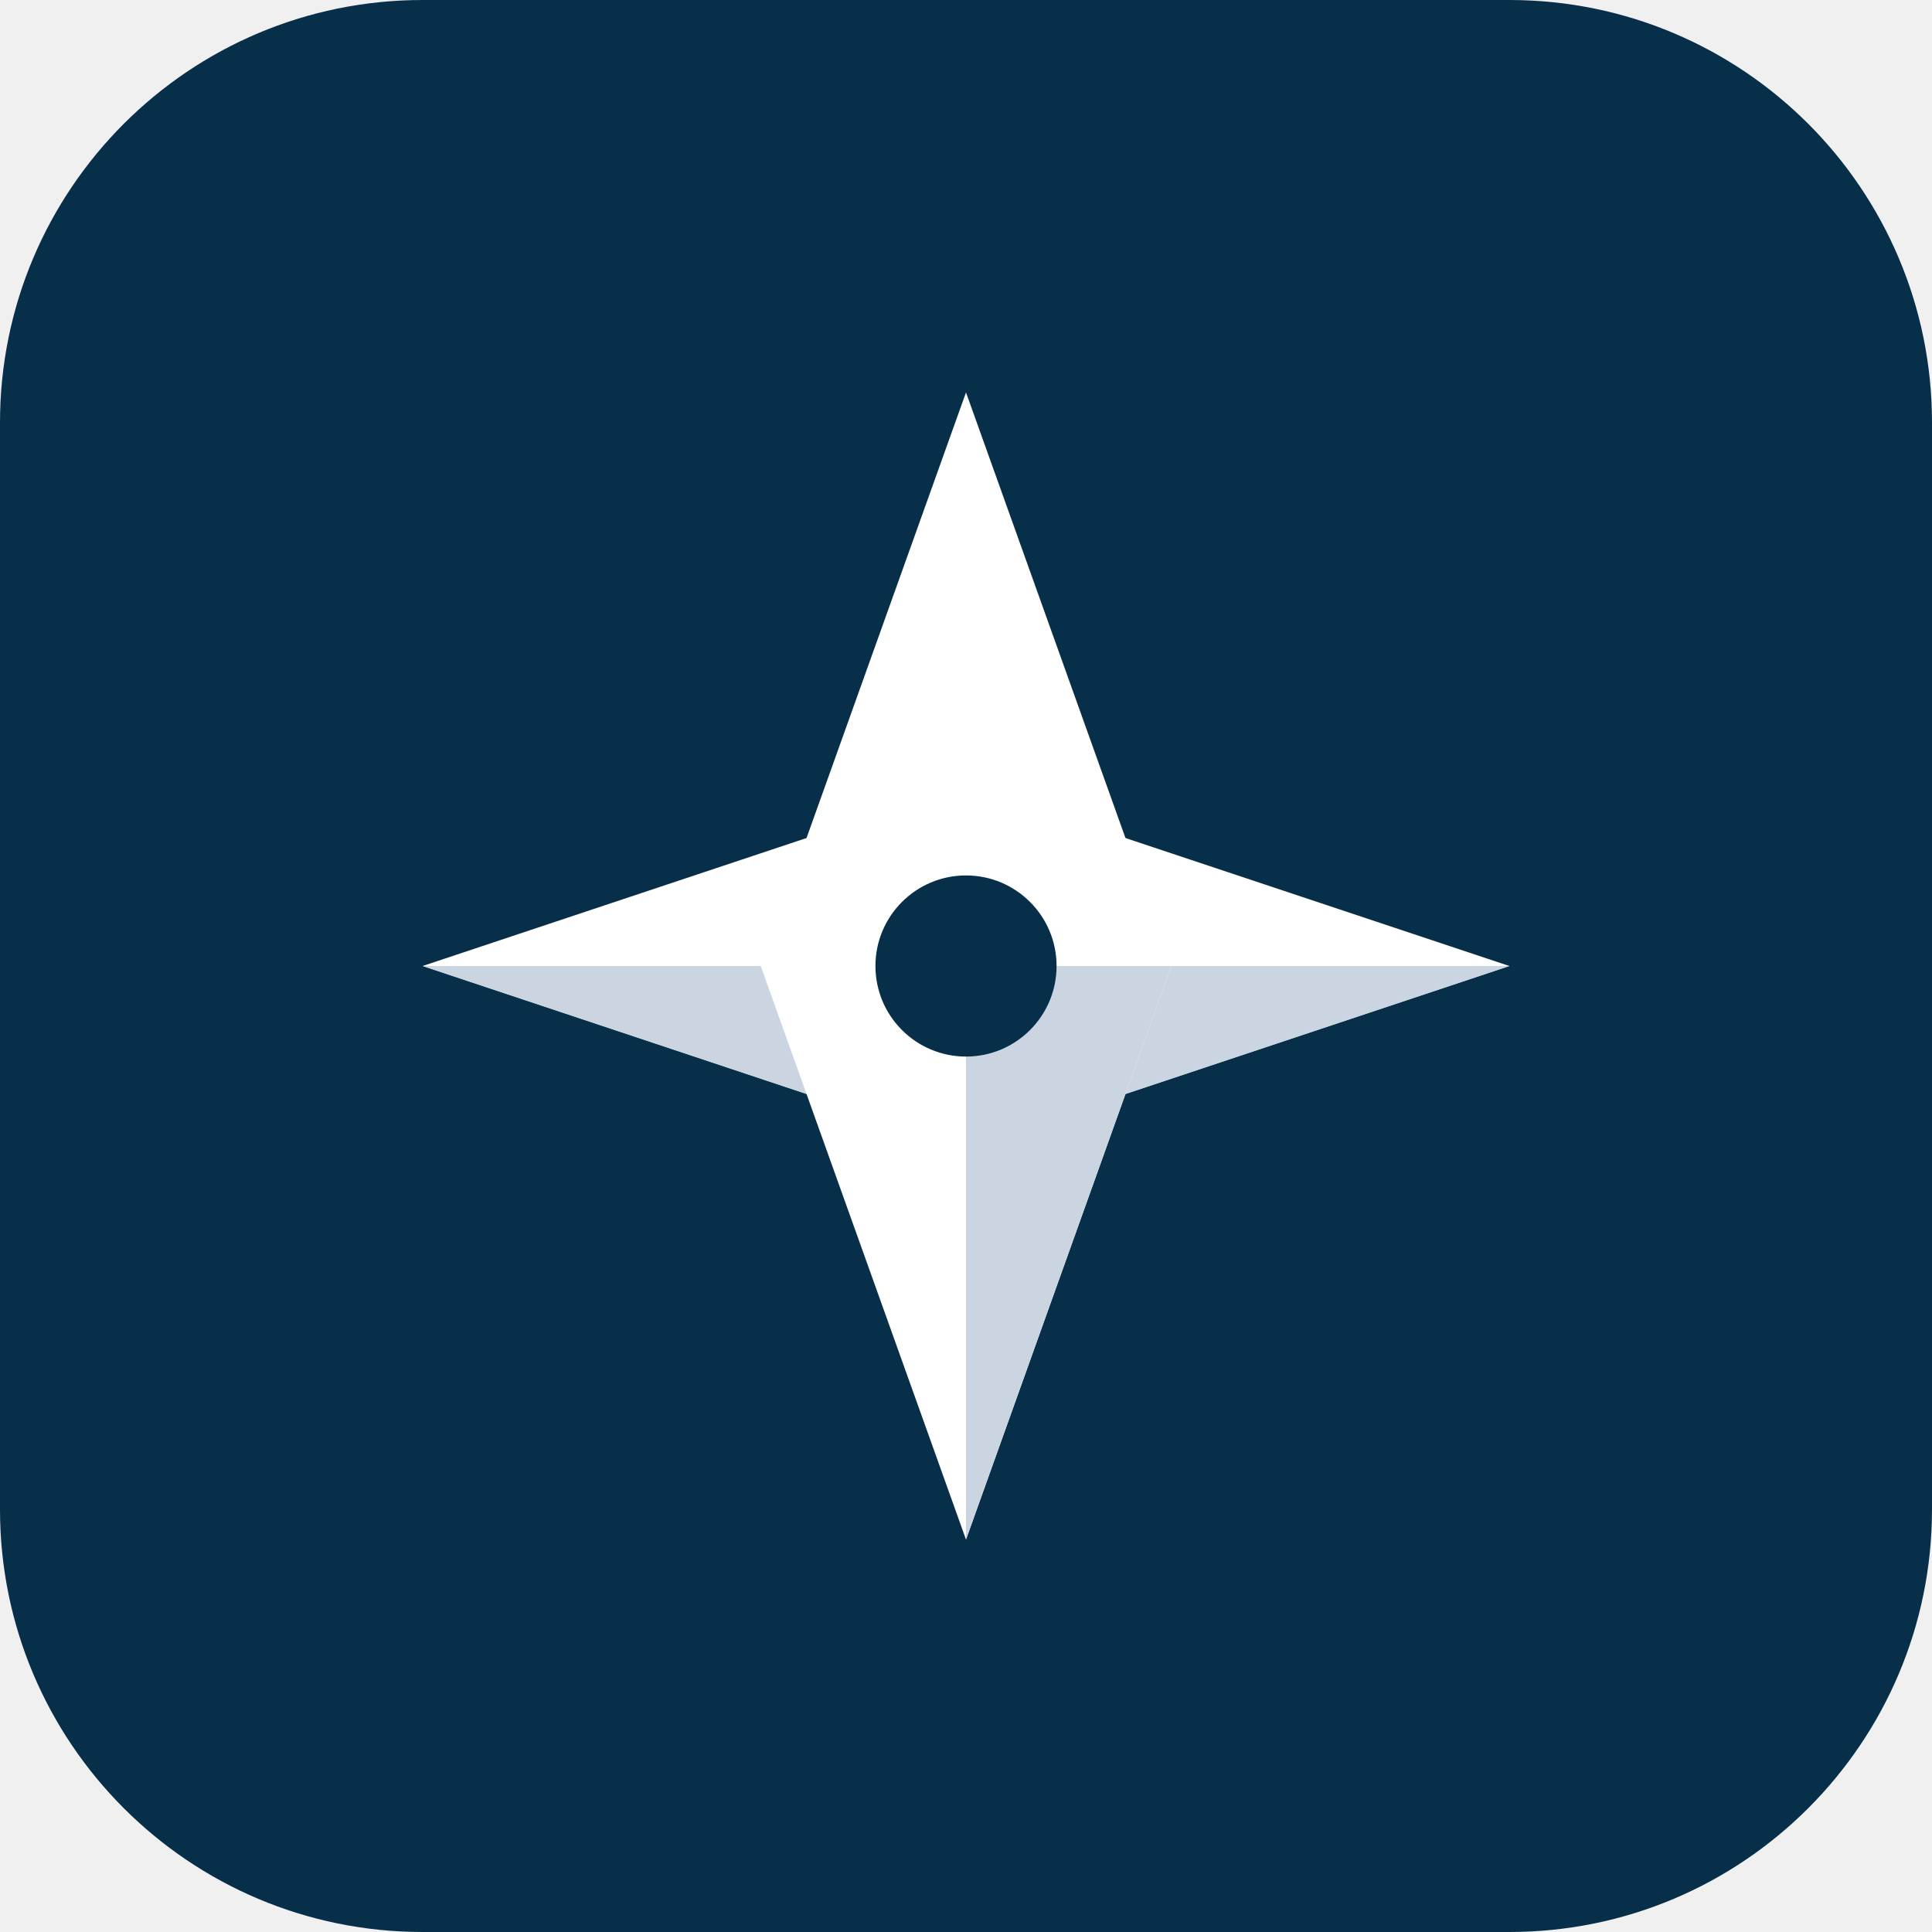
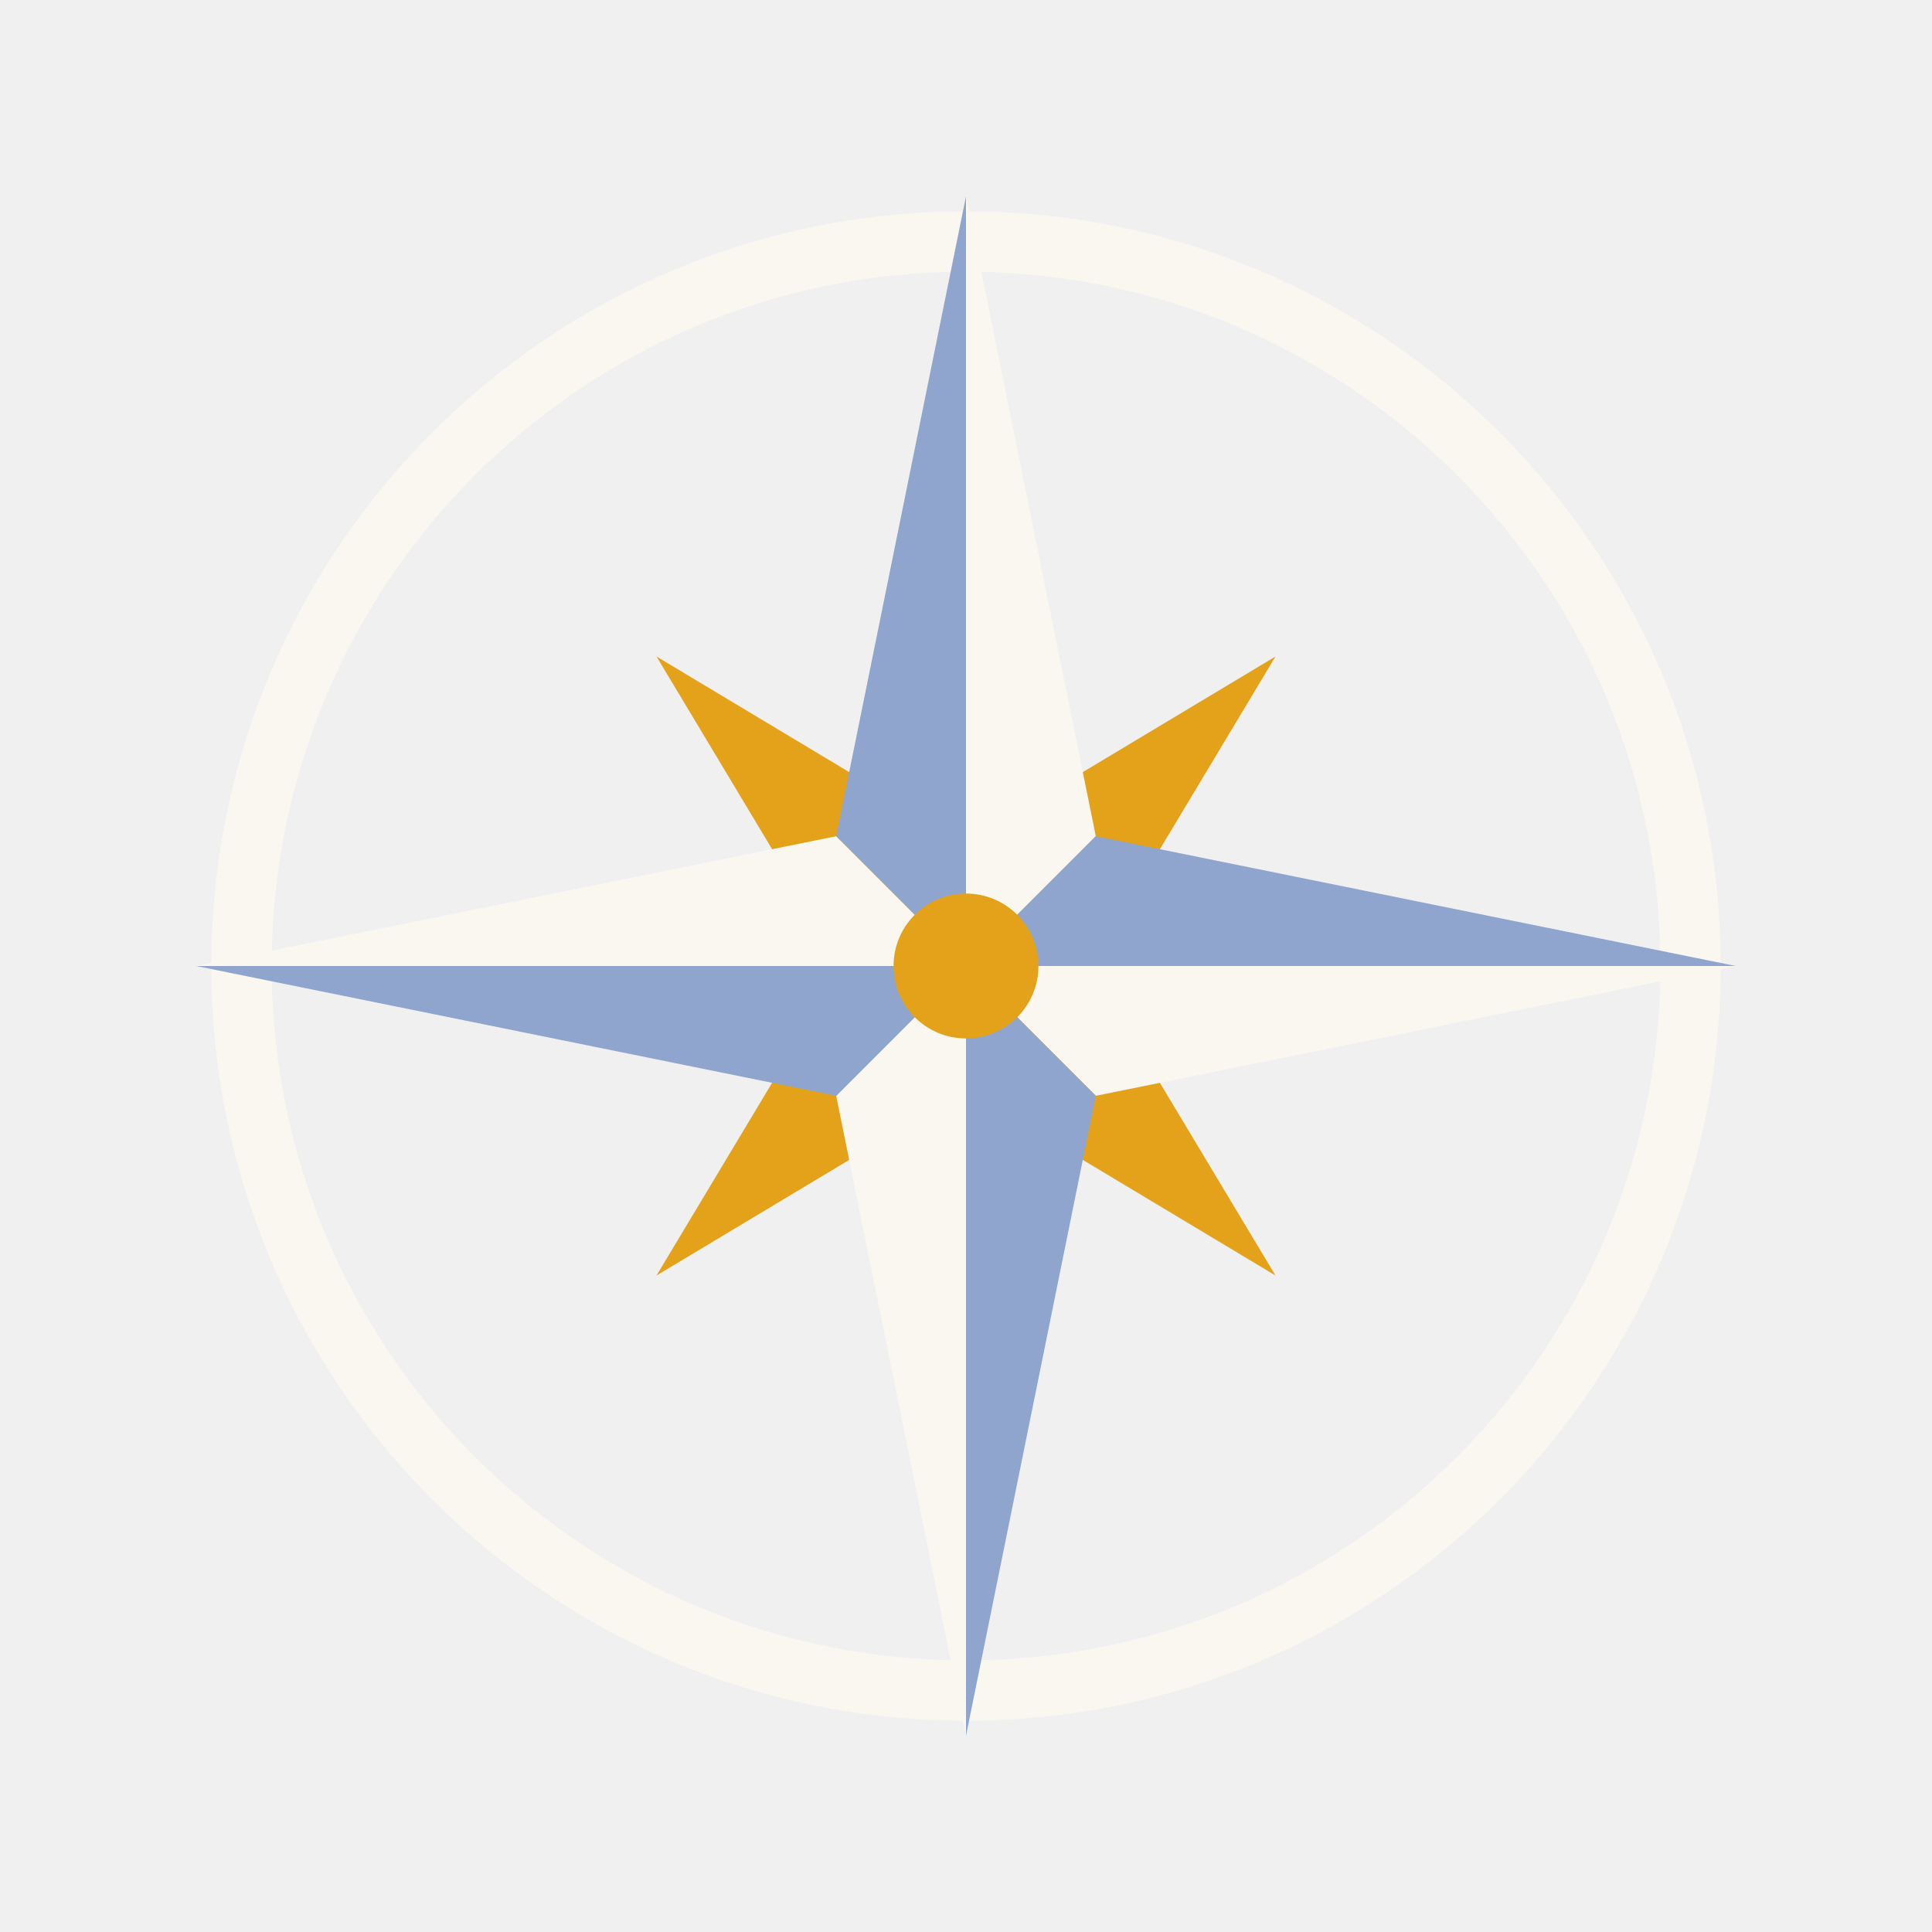
- <svg xmlns="http://www.w3.org/2000/svg" viewBox="0 0 32 32" width="32" height="32">
-   <rect width="32" height="32" rx="7" fill="#082F49" />
-   <path d="M7 16l9-3 9 3-9 3z" fill="#FFFFFF" />
-   <path d="M7 16h18l-9 3z" fill="#CBD5E1" />
-   <path d="M16 6.5l3.4 9.5L16 25.5l-3.4-9.5z" fill="#FFFFFF" />
-   <path d="M16 16h3.4L16 25.5z" fill="#CBD5E1" />
-   <circle cx="16" cy="16" r="1.5" fill="#082F49" />
+ <svg xmlns="http://www.w3.org/2000/svg" viewBox="0 0 64 64" width="64" height="64">
+   <circle cx="32" cy="32" r="24" fill="none" stroke="#FAF7F0" stroke-width="2" />
+   <g transform="rotate(45 32 32)">
+     <path d="M32 17.5 L34.9 29.1 L46.5 32 L34.9 34.9 L32 46.5 L29.1 34.9 L17.5 32 L29.1 29.1 Z" fill="#E3A21A" />
+   </g>
+   <path d="M32 6.5 L36.3 27.7 L32 32 Z M57.5 32 L36.3 36.3 L32 32 Z M32 57.5 L27.7 36.3 L32 32 Z M6.5 32 L27.7 27.7 L32 32 Z" fill="#FAF7F0" />
+   <path d="M32 6.5 L27.7 27.7 L32 32 Z M57.5 32 L36.3 27.7 L32 32 Z M32 57.5 L36.3 36.3 L32 32 Z M6.5 32 L27.7 36.3 L32 32 Z" fill="#8FA5CE" />
+   <circle cx="32" cy="32" r="2.4" fill="#E3A21A" />
</svg>
